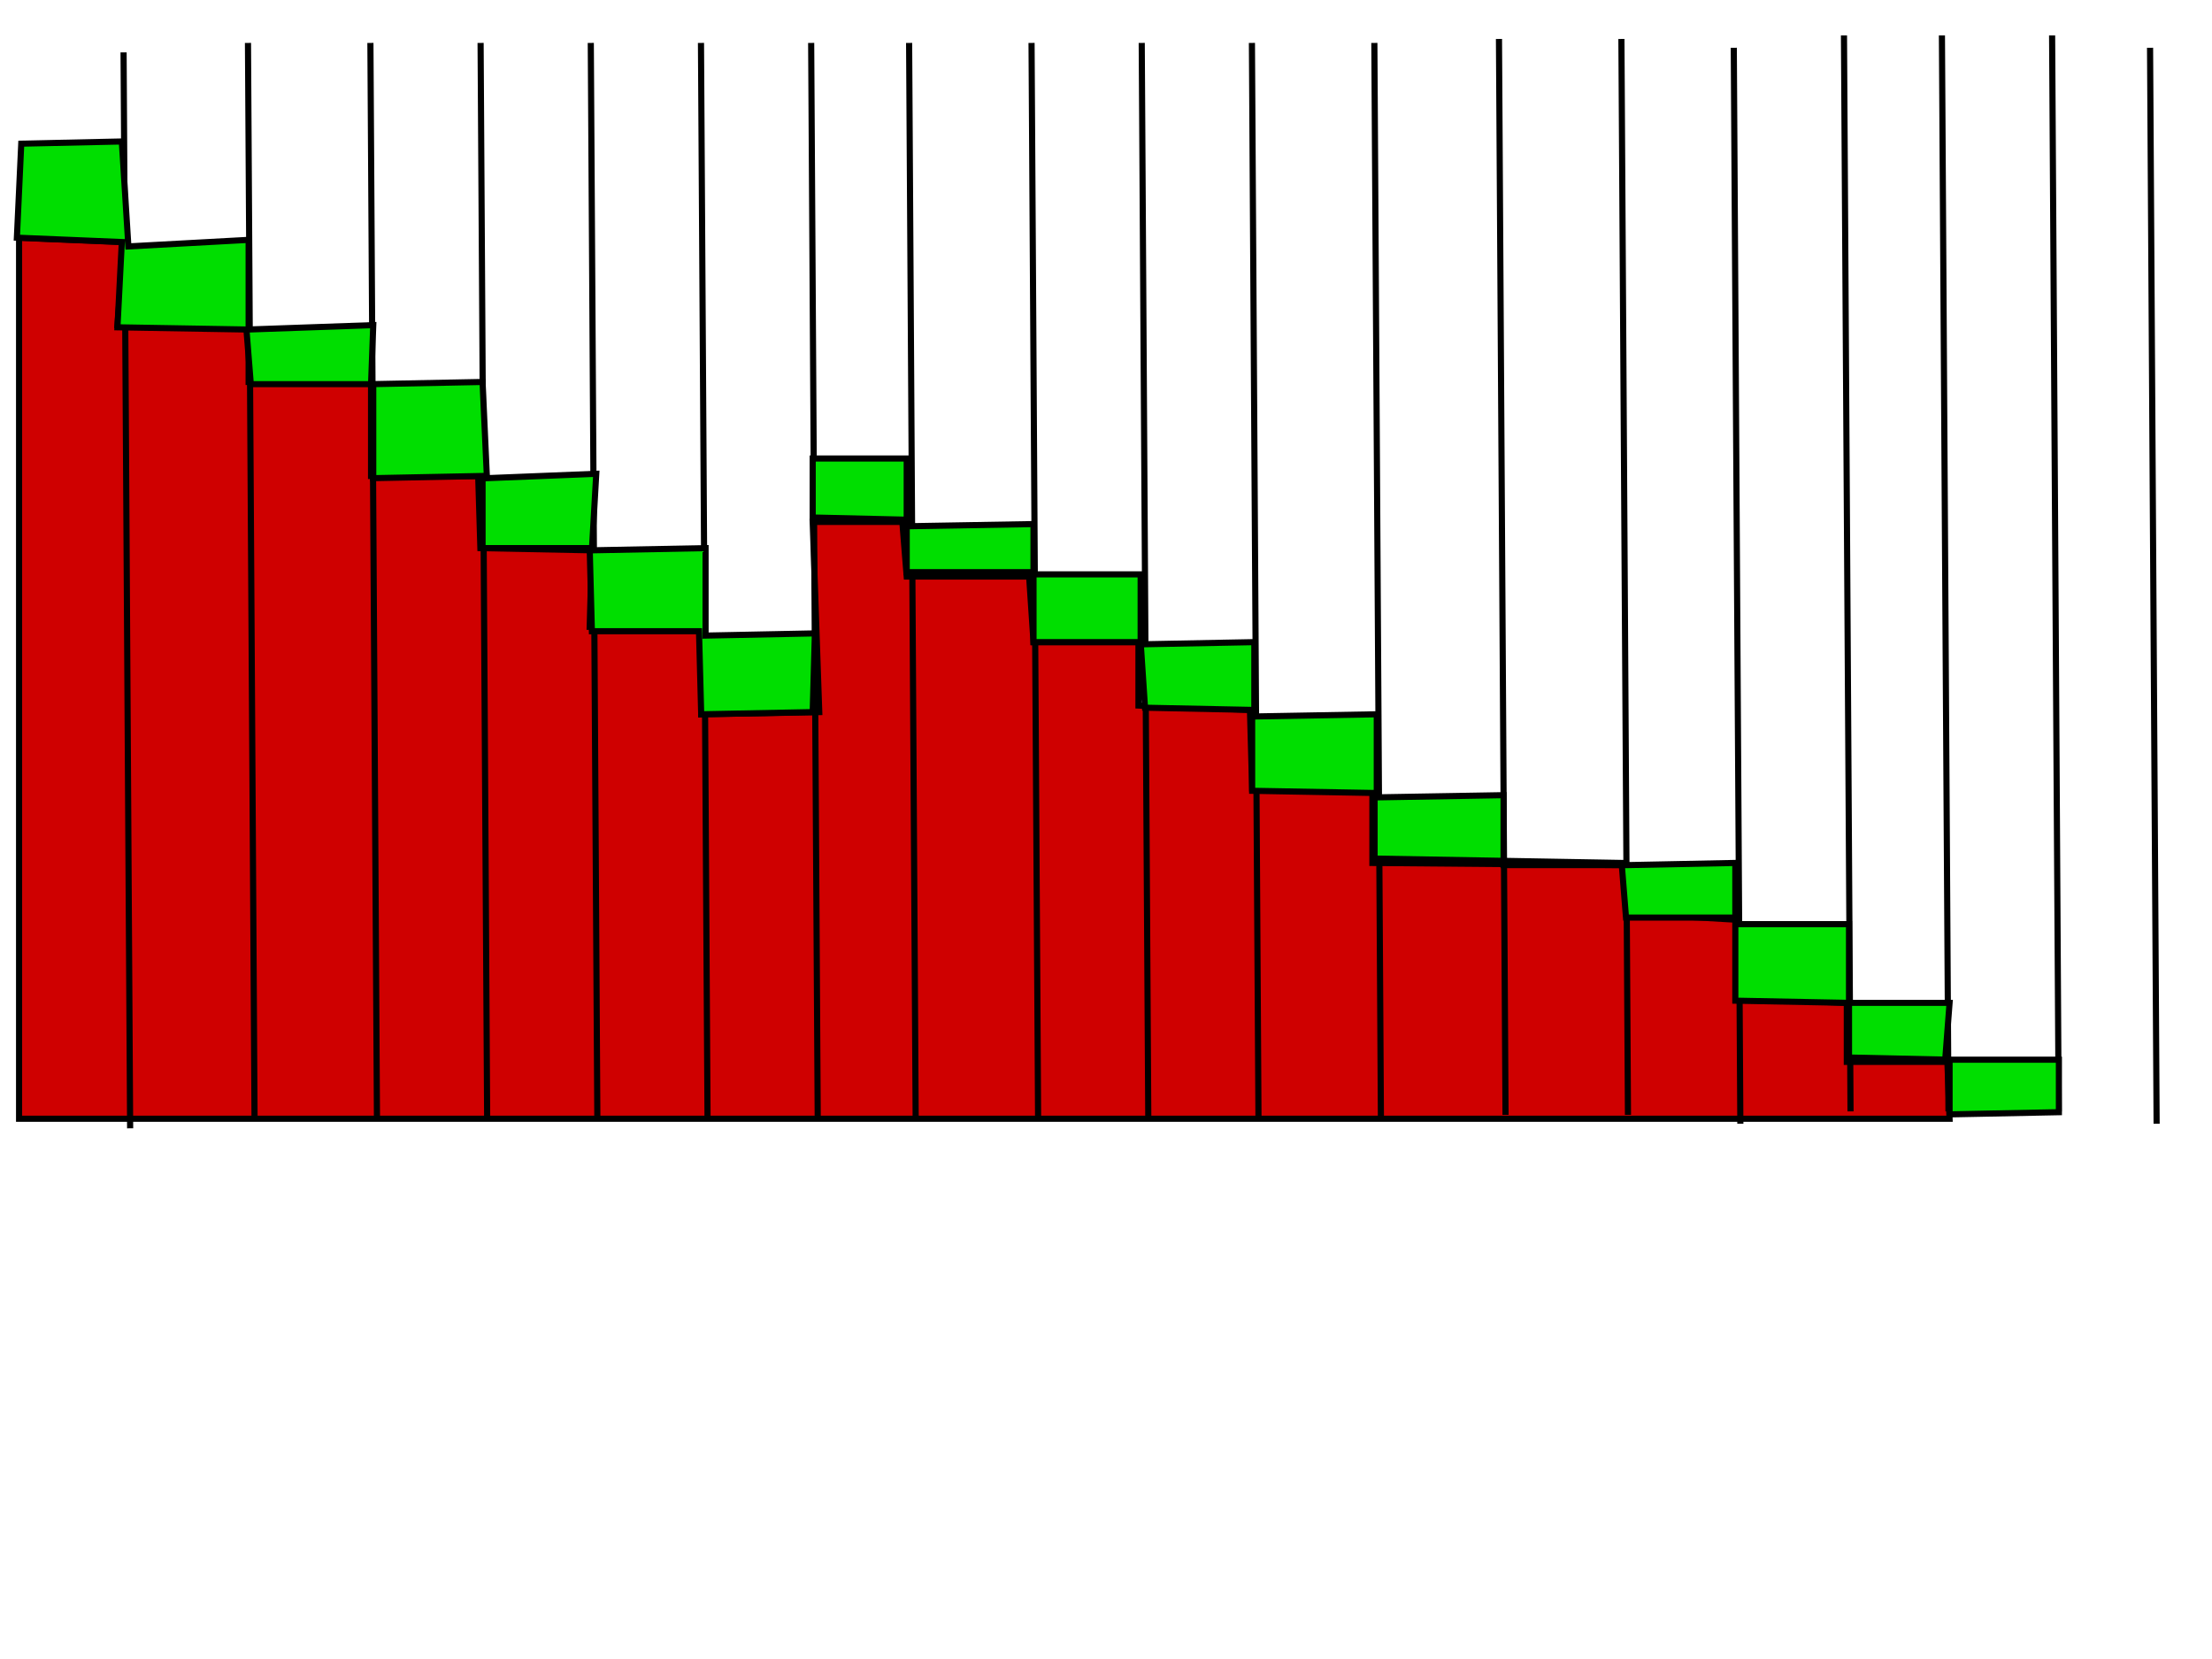
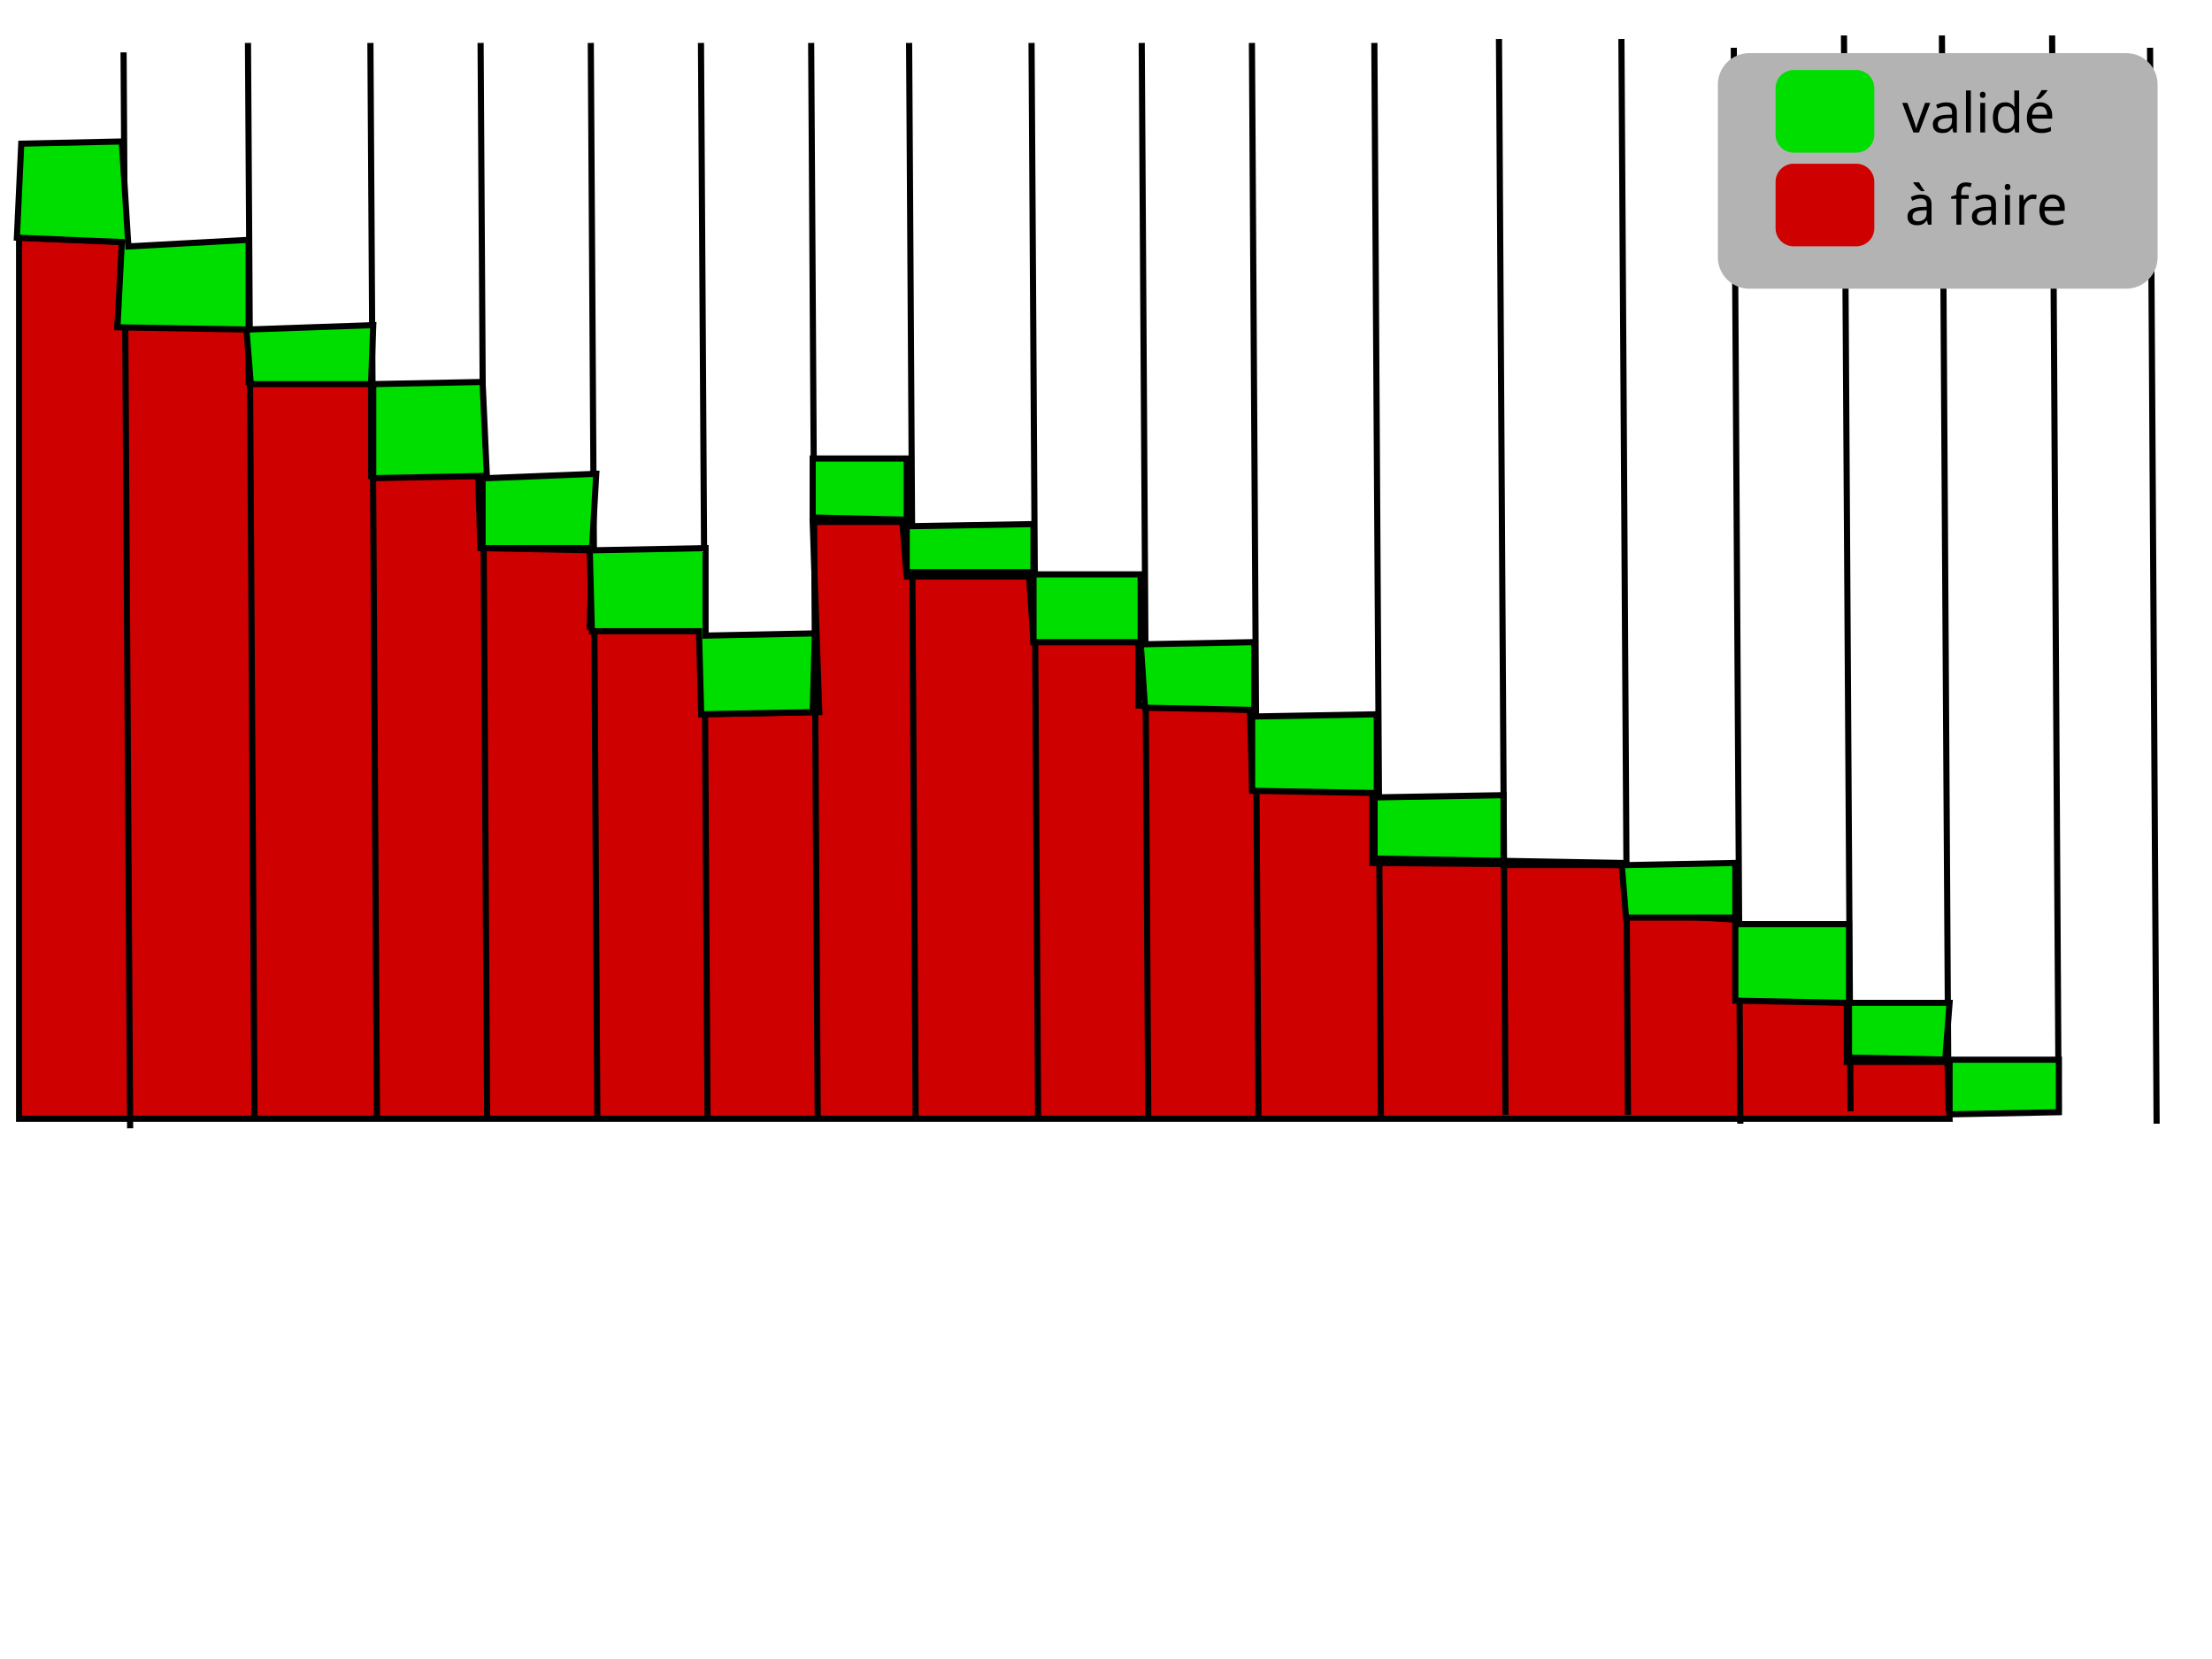
<svg xmlns="http://www.w3.org/2000/svg" width="640" height="480" id="svg2" version="1.1">
  <defs id="defs4" />
  <g id="layer1" transform="translate(-7.357143,-237.7576)">
    <path style="fill:#cf0000;fill-opacity:1;stroke:#000000;stroke-width:1.771px;stroke-linecap:butt;stroke-linejoin:miter;stroke-opacity:1" d="m 12.875,306.524 0,254.923 558.553,0 -0.633,-16.447 -29.098,0 0,-17.079 -31.628,-1.265 0,-22.772 -32.261,-1.898 0,-13.916 -73.377,-0.633 0,-21.507 -34.791,0 -0.633,-22.772 -32.261,-1.265 0,-18.344 -30.363,0 -1.265,-18.977 -35.424,0 -1.265,-15.814 -25.935,0 1.898,55.033 -34.158,0.633 0,-24.67 -32.261,-0.633 0.633,-22.14 -32.261,-0.633 -0.633,-20.875 -30.996,0 0,-27.2 -35.424,0 0,-15.814 -37.954,-0.633 1.898,-24.037 z" id="path4195" />
    <path style="fill:none;stroke:#000000;stroke-width:1.777px;stroke-linecap:butt;stroke-linejoin:miter;stroke-opacity:1" d="m 43.112,252.914 1.898,311.301" id="path3793" />
    <path style="fill:none;stroke:#000000;stroke-width:1.777px;stroke-linecap:butt;stroke-linejoin:miter;stroke-opacity:1" d="m 79.105,250.176 1.898,311.301" id="path3793-8" />
    <path style="fill:none;stroke:#000000;stroke-width:1.777px;stroke-linecap:butt;stroke-linejoin:miter;stroke-opacity:1" d="m 114.528,250.176 1.898,311.301" id="path3793-8-4" />
    <path style="fill:none;stroke:#000000;stroke-width:1.777px;stroke-linecap:butt;stroke-linejoin:miter;stroke-opacity:1" d="m 146.409,250.176 1.898,311.301" id="path3793-8-4-0" />
    <path style="fill:none;stroke:#000000;stroke-width:1.777px;stroke-linecap:butt;stroke-linejoin:miter;stroke-opacity:1" d="m 178.291,250.176 1.898,311.301" id="path3793-8-4-0-5" />
    <path style="fill:none;stroke:#000000;stroke-width:1.777px;stroke-linecap:butt;stroke-linejoin:miter;stroke-opacity:1" d="m 210.172,250.176 1.898,311.301" id="path3793-8-4-0-5-7" />
    <path style="fill:none;stroke:#000000;stroke-width:1.777px;stroke-linecap:butt;stroke-linejoin:miter;stroke-opacity:1" d="m 242.053,250.176 1.898,311.301" id="path3793-8-4-0-5-3" />
    <path style="fill:none;stroke:#000000;stroke-width:1.777px;stroke-linecap:butt;stroke-linejoin:miter;stroke-opacity:1" d="m 270.392,250.176 1.898,311.301" id="path3793-8-4-0-5-5" />
    <path style="fill:none;stroke:#000000;stroke-width:1.777px;stroke-linecap:butt;stroke-linejoin:miter;stroke-opacity:1" d="m 305.815,250.176 1.898,311.301" id="path3793-8-4-0-5-1" />
    <path style="fill:none;stroke:#000000;stroke-width:1.777px;stroke-linecap:butt;stroke-linejoin:miter;stroke-opacity:1" d="m 337.696,250.176 1.898,311.301" id="path3793-8-4-0-5-37" />
    <path style="fill:none;stroke:#000000;stroke-width:1.777px;stroke-linecap:butt;stroke-linejoin:miter;stroke-opacity:1" d="m 369.578,250.176 1.898,311.301" id="path3793-8-4-0-5-4" />
    <path style="fill:none;stroke:#000000;stroke-width:1.777px;stroke-linecap:butt;stroke-linejoin:miter;stroke-opacity:1" d="m 405.001,250.176 1.898,311.301" id="path3793-8-4-0-5-9" />
    <path style="fill:none;stroke:#000000;stroke-width:1.777px;stroke-linecap:butt;stroke-linejoin:miter;stroke-opacity:1" d="m 441.057,249.03 1.898,311.301" id="path3793-8-4-0-5-99" />
    <path style="fill:none;stroke:#000000;stroke-width:1.777px;stroke-linecap:butt;stroke-linejoin:miter;stroke-opacity:1" d="m 476.481,249.03 1.898,311.301" id="path3793-8-4-0-5-8" />
    <path style="fill:none;stroke:#000000;stroke-width:1.777px;stroke-linecap:butt;stroke-linejoin:miter;stroke-opacity:1" d="m 508.995,251.577 1.898,311.301" id="path3793-8-4-0-5-0" />
    <path style="fill:none;stroke:#000000;stroke-width:1.777px;stroke-linecap:butt;stroke-linejoin:miter;stroke-opacity:1" d="m 540.876,248.012 1.898,311.301" id="path3793-8-4-0-5-90" />
    <path style="fill:none;stroke:#000000;stroke-width:1.777px;stroke-linecap:butt;stroke-linejoin:miter;stroke-opacity:1" d="m 569.215,248.012 1.898,311.301" id="path3793-8-4-0-5-58" />
    <path style="fill:none;stroke:#000000;stroke-width:1.777px;stroke-linecap:butt;stroke-linejoin:miter;stroke-opacity:1" d="m 601.096,248.012 1.898,311.301" id="path3793-8-4-0-5-46" />
    <path style="fill:none;stroke:#000000;stroke-width:1.777px;stroke-linecap:butt;stroke-linejoin:miter;stroke-opacity:1" d="m 629.435,251.577 1.898,311.301" id="path3793-8-4-0-5-371" />
    <path style="fill:#00de00;fill-opacity:1;stroke:#000000;stroke-width:1.771px;stroke-linecap:butt;stroke-linejoin:miter;stroke-opacity:1" d="m 13.508,279.324 29.098,-0.633 1.898,30.363 34.791,-1.898 0,25.935 36.056,-1.265 -0.633,17.079 32.261,-0.633 1.265,27.833 31.628,-1.265 -1.265,22.14 32.893,-0.633 0,25.303 31.628,-0.633 -0.633,22.772 -32.261,0.633 -0.633,-24.037 -30.996,0 -0.633,-24.037 -30.996,0 0,-20.875 -31.628,0.633 0,-27.2 -35.424,0 -1.265,-15.814 -37.321,-0.633 1.265,-24.67 -30.363,-1.265 z" id="path3976" />
    <path style="fill:#00de00;fill-opacity:1;stroke:#000000;stroke-width:1.771px;stroke-linecap:butt;stroke-linejoin:miter;stroke-opacity:1" d="m 242.496,370.413 27.2,0 0,19.609 36.689,-0.633 0,14.549 30.996,0 0,20.242 32.893,-0.633 0,21.507 35.424,-0.633 0,24.037 36.689,-0.633 0,20.242 35.424,0 31.628,-0.633 0,17.712 32.893,0 0,22.772 29.098,0 -1.265,16.447 32.893,0 0,15.182 -31.628,0.633 0,-15.814 -29.098,-0.633 0,-15.814 -32.893,-0.633 0,-24.037 -31.628,0 -1.265,-15.814 -71.48,-1.265 0,-18.977 -35.424,-0.633 0,-23.405 -30.996,-0.633 -1.265,-18.977 -30.996,0 0,-20.242 -36.689,0 0,-15.181 -27.2,-0.633 z" id="path3978" />
+     <g id="g3027" transform="translate(4,0)">
+       <rect ry="9.091" y="253.128" x="500.387" height="68.161" width="127.234" id="rect3812" style="fill:#b3b3b3;fill-opacity:1;stroke:#888d96;stroke-width:0;stroke-linecap:butt;stroke-linejoin:miter;stroke-miterlimit:0;stroke-opacity:1;stroke-dasharray:none" />
+       <rect ry="5.247" y="258.017" x="517.087" height="23.903" width="28.567" id="rect3776" style="fill:#00de00;fill-opacity:1;stroke:#888d96;stroke-width:0;stroke-linecap:butt;stroke-linejoin:miter;stroke-miterlimit:0;stroke-opacity:1;stroke-dasharray:none" />
+       <rect ry="5.247" y="285.127" x="517.087" height="23.903" width="28.567" id="rect3776-6" style="fill:#cf0000;fill-opacity:1;stroke:#888d96;stroke-width:0;stroke-linecap:butt;stroke-linejoin:miter;stroke-miterlimit:0;stroke-opacity:1;stroke-dasharray:none" />
+       <text id="text3796" y="276.093" x="553.72" style="font-size:16px;font-style:normal;font-weight:normal;line-height:125%;letter-spacing:0px;word-spacing:0px;fill:#000000;fill-opacity:1;stroke:none;font-family:Sans" xml:space="preserve">
+         <tspan y="276.093" x="553.72" id="tspan3798">validé</tspan>
+       </text>
+       <text id="text3800" y="302.765" x="554.518" style="font-size:16px;font-style:normal;font-weight:normal;line-height:125%;letter-spacing:0px;word-spacing:0px;fill:#000000;fill-opacity:1;stroke:none;font-family:Sans" xml:space="preserve">
+         <tspan y="302.765" x="554.518" id="tspan3802">à faire</tspan>
+       </text>
+     </g>
  </g>
</svg>
